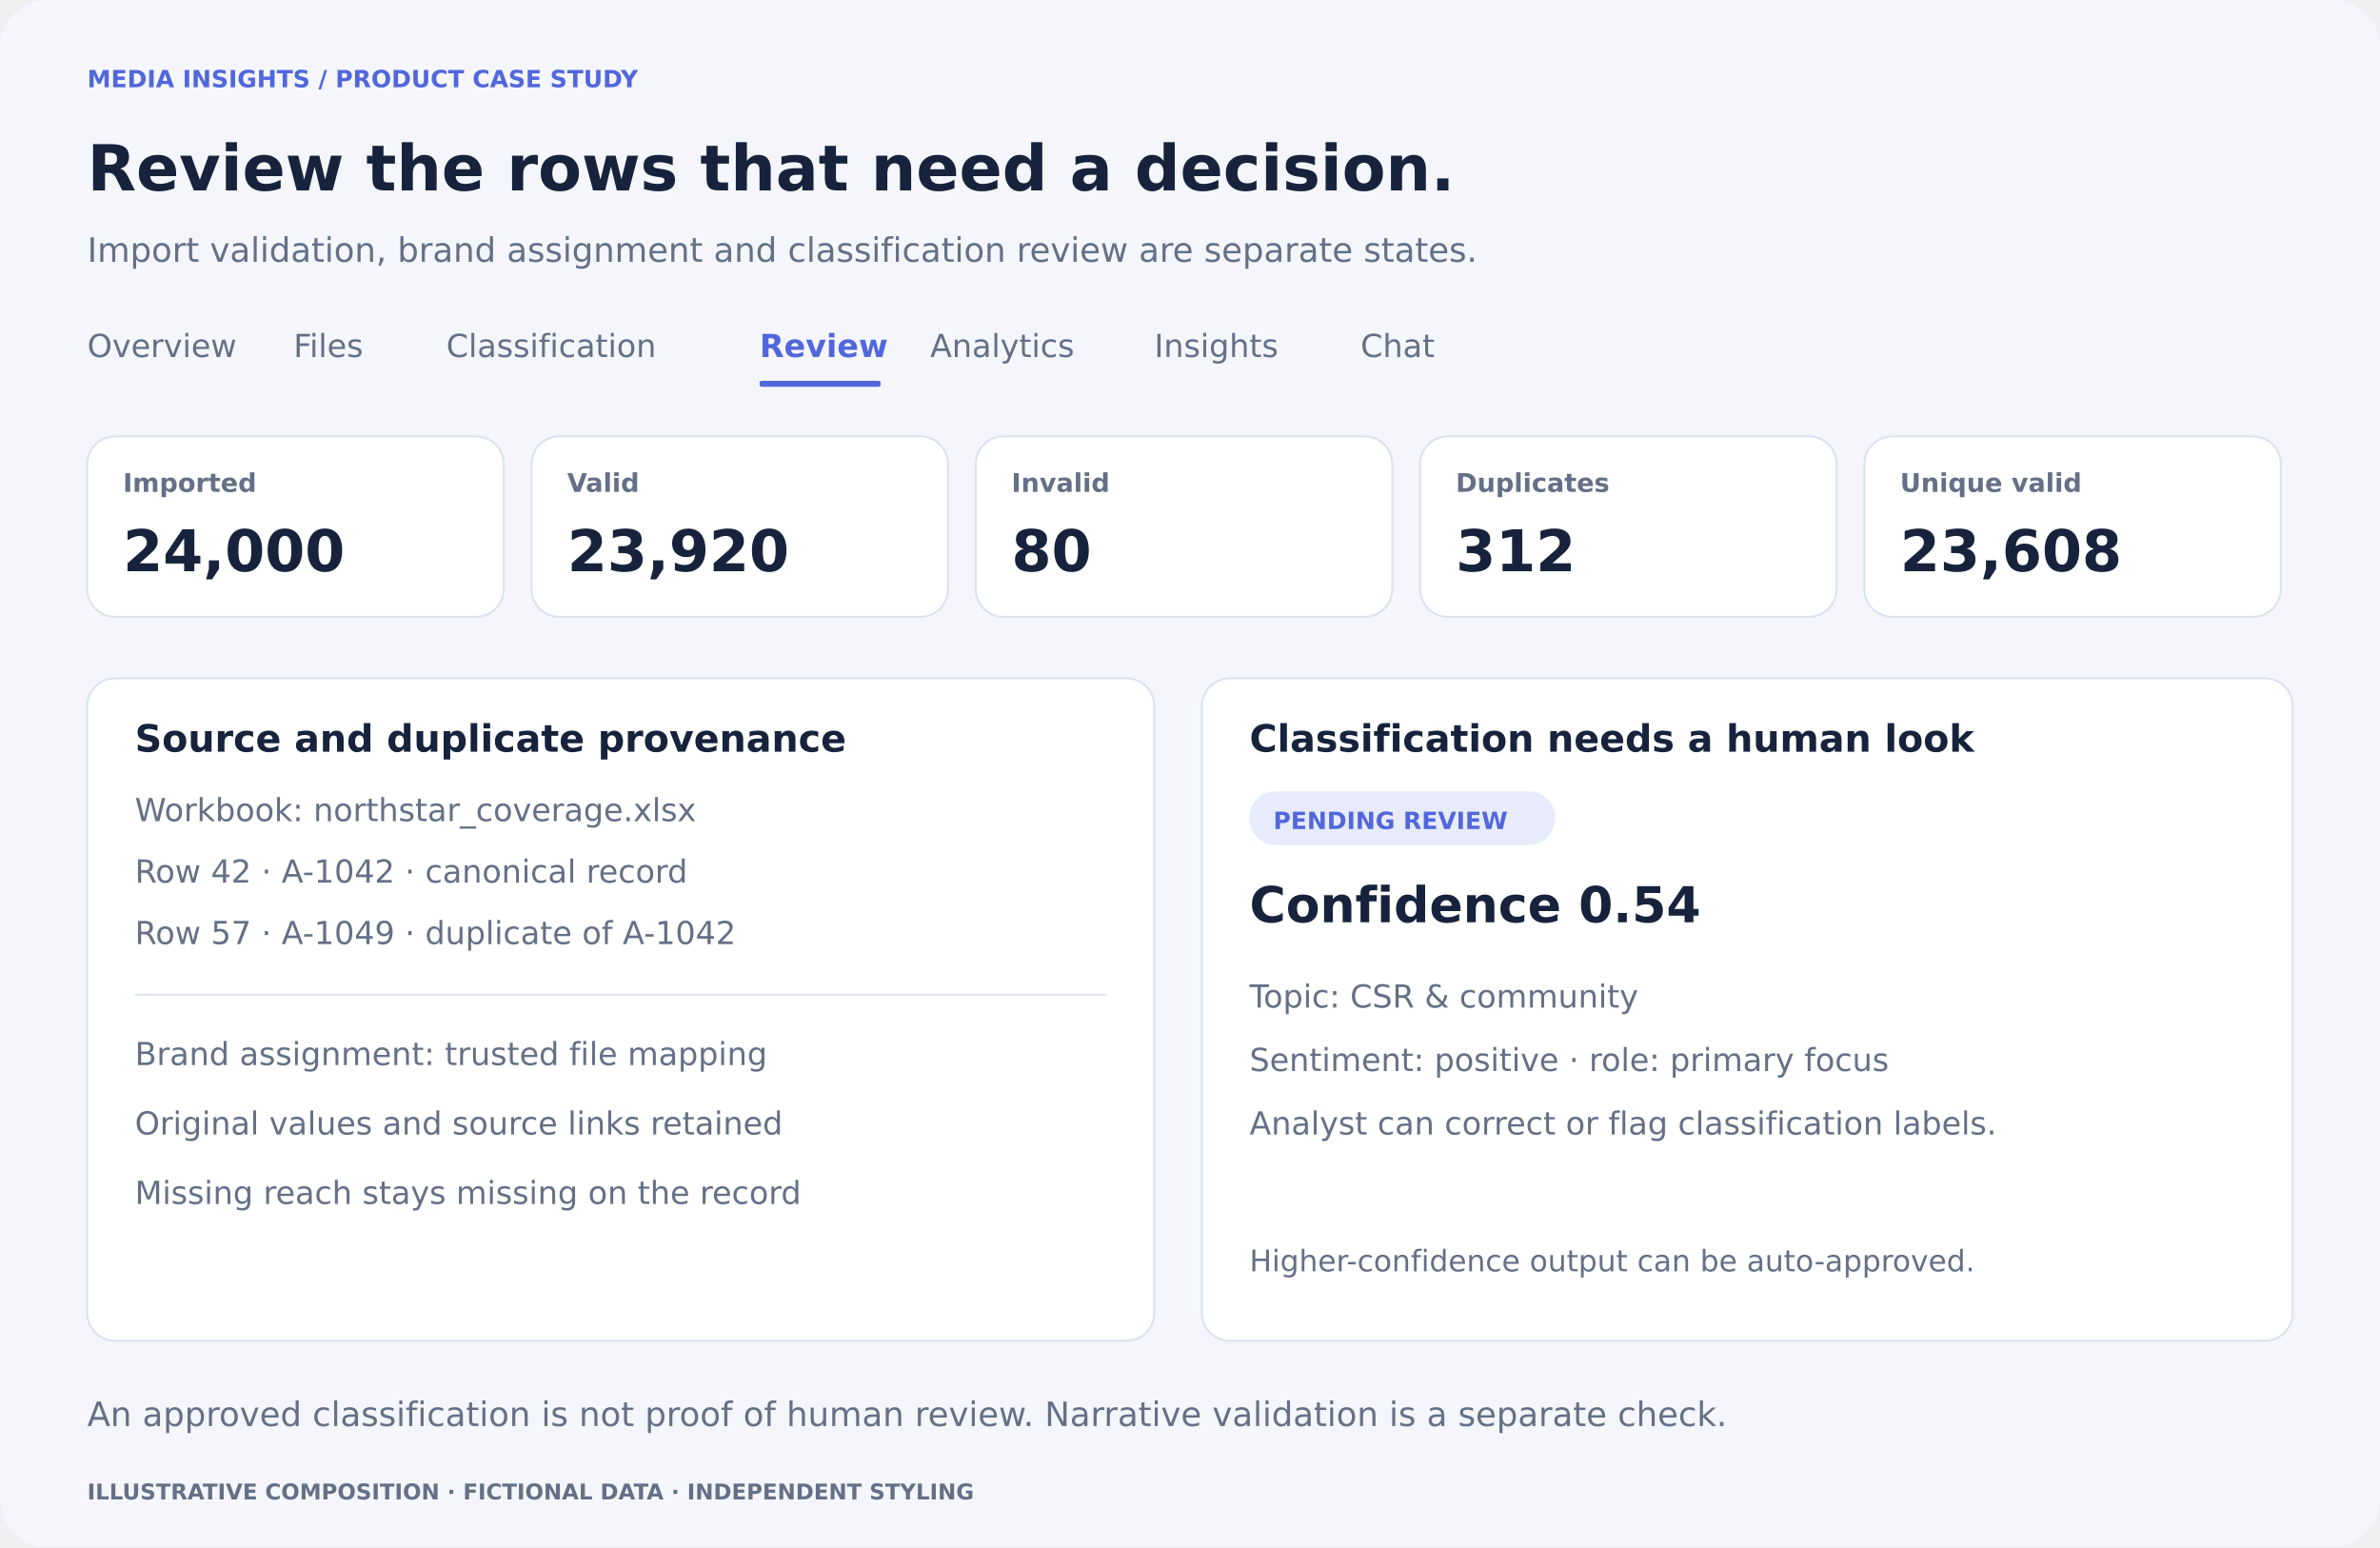
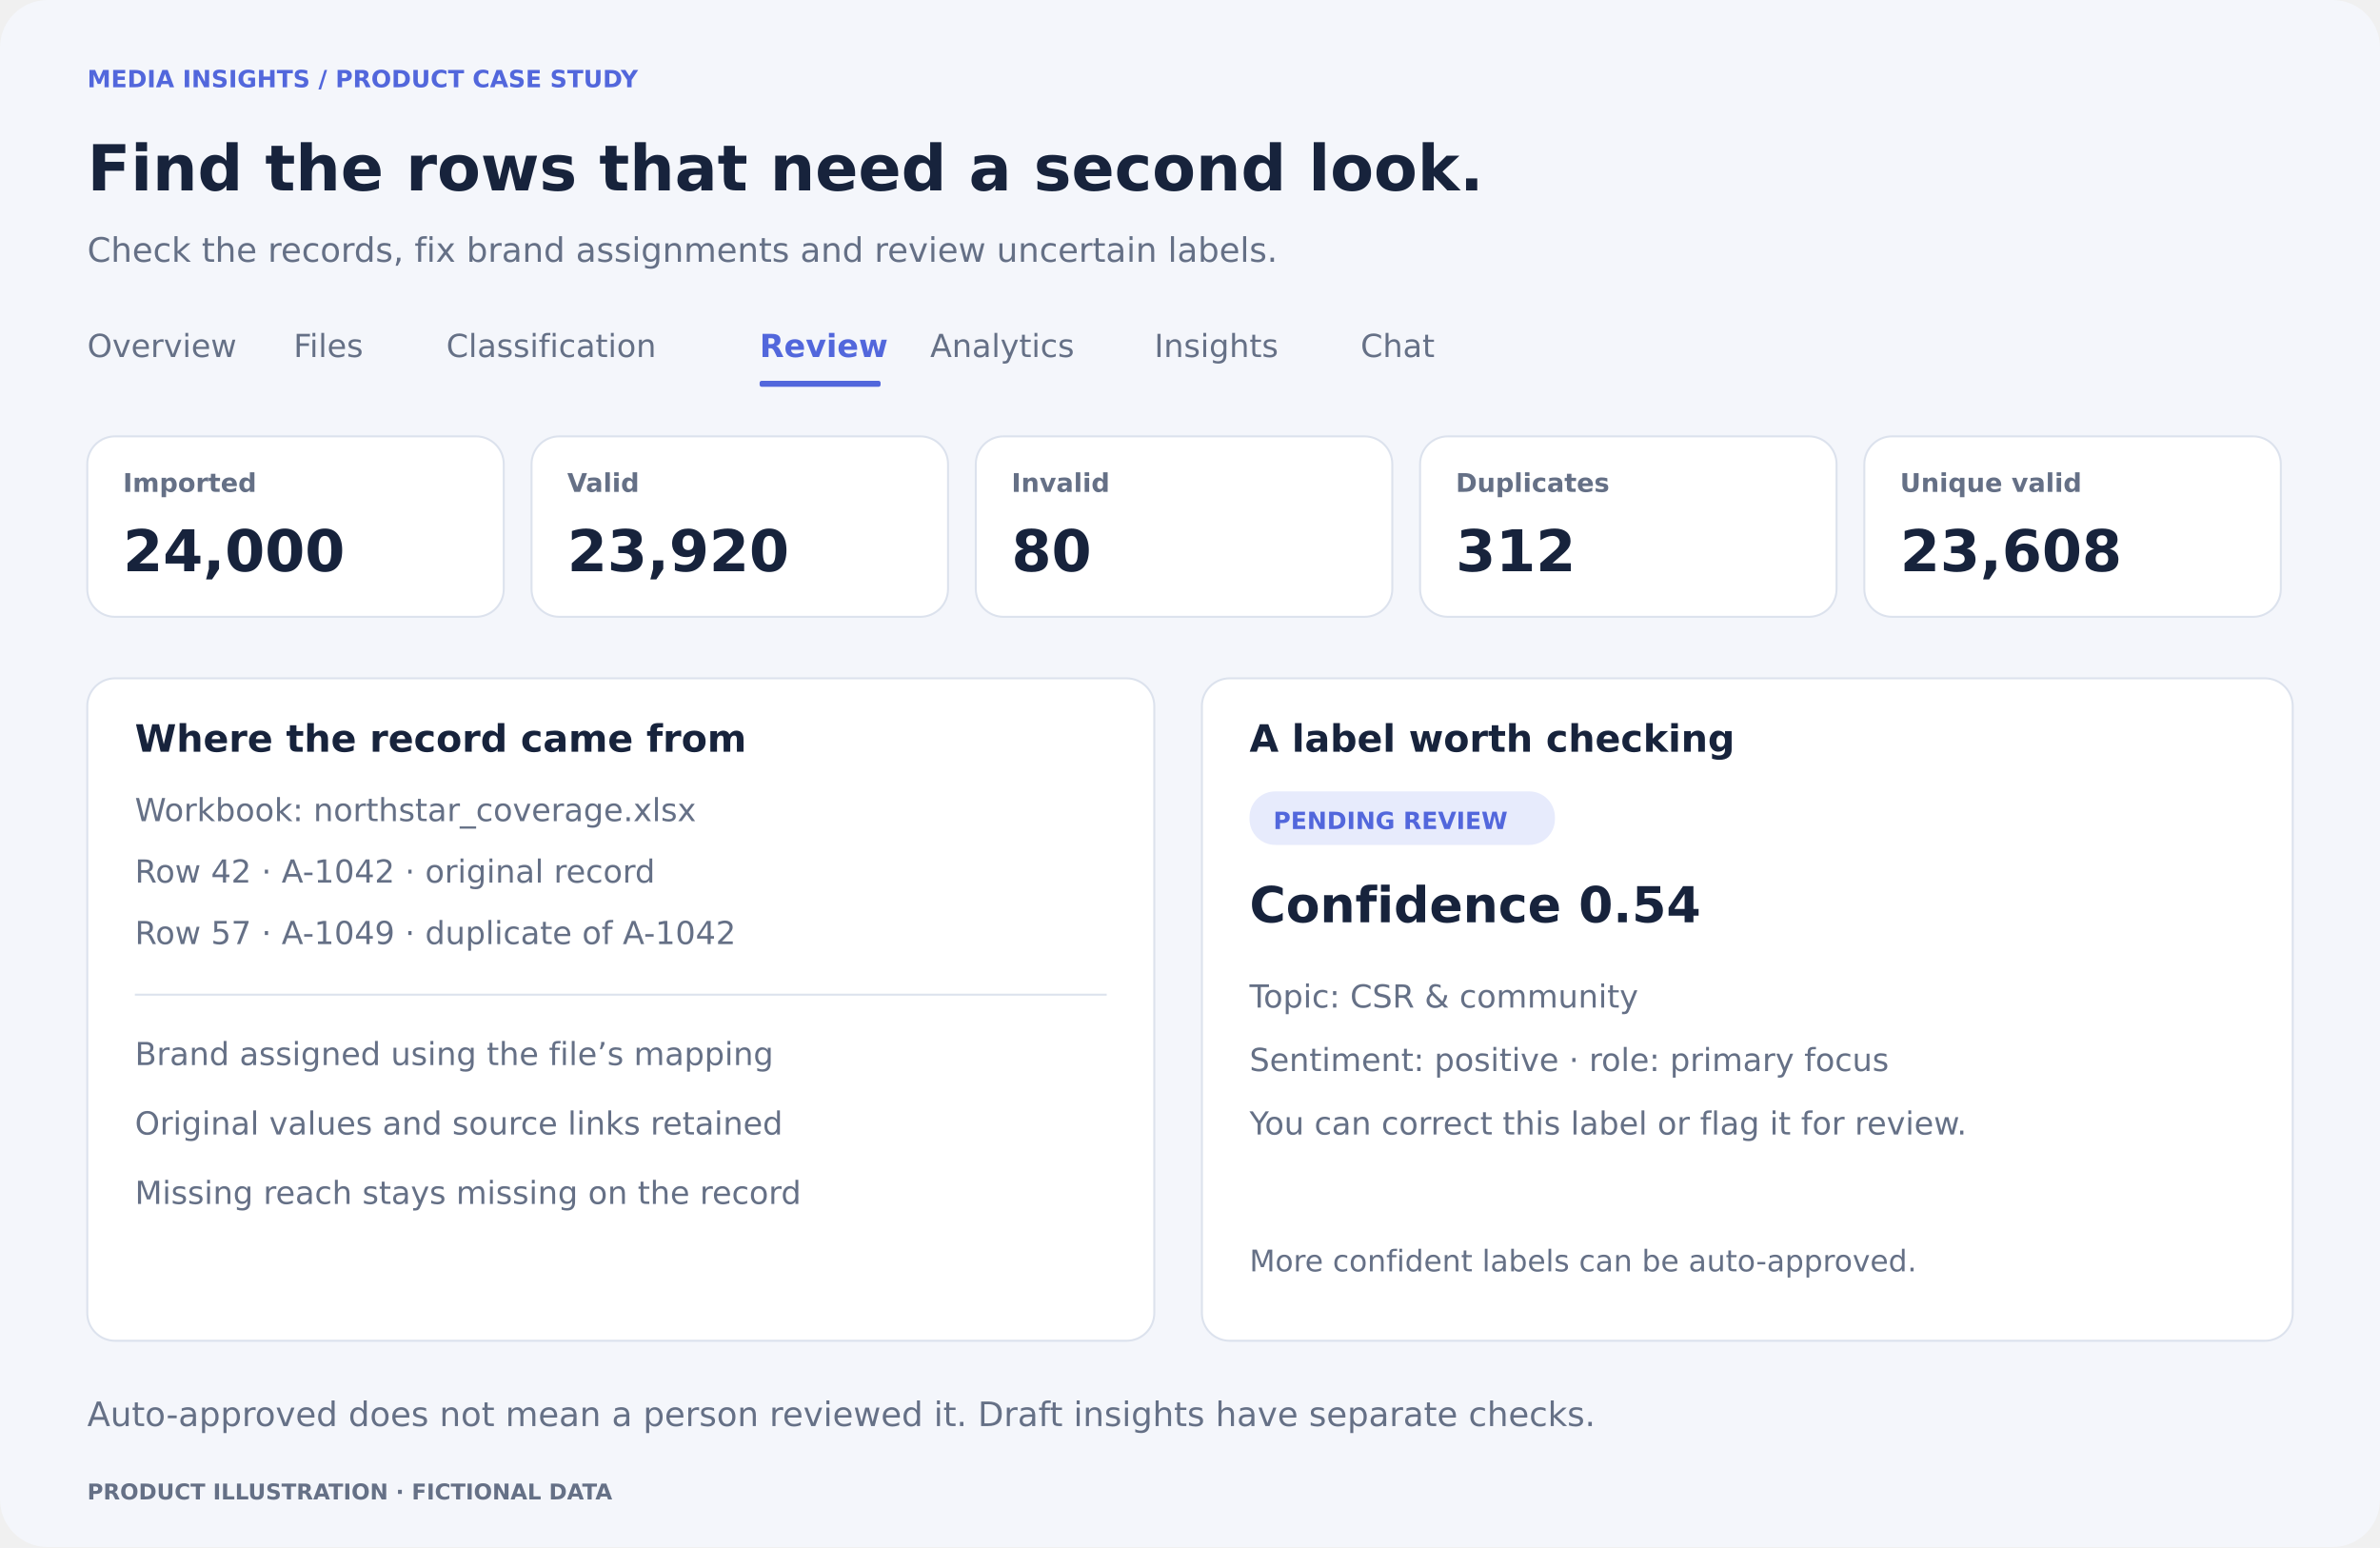
<svg xmlns="http://www.w3.org/2000/svg" width="1200" height="780" viewBox="0 0 1200 780" role="img">
  <g font-family="DejaVu Sans,Arial,sans-serif">
    <rect x="0" y="0" width="1200" height="780" rx="24" fill="#f4f6fb" stroke="none" />
    <text x="44" y="44" font-size="12" fill="#5267dc" font-weight="700">MEDIA INSIGHTS  /  PRODUCT CASE STUDY</text>
-     <text x="44" y="96" font-size="32" fill="#17233c" font-weight="700">Review the rows that need a decision.</text>
-     <text x="44" y="132" font-size="17" fill="#657086" font-weight="400">Import validation, brand assignment and classification review are separate states.</text>
+     <text x="44" y="96" font-size="32" fill="#17233c" font-weight="700">Find the rows that need a second look.</text>
+     <text x="44" y="132" font-size="17" fill="#657086" font-weight="400">Check the records, fix brand assignments and review uncertain labels.</text>
    <text x="44" y="180" font-size="16" fill="#657086" font-weight="400">Overview</text>
    <text x="148" y="180" font-size="16" fill="#657086" font-weight="400">Files</text>
    <text x="225" y="180" font-size="16" fill="#657086" font-weight="400">Classification</text>
    <text x="383" y="180" font-size="16" fill="#5267dc" font-weight="650">Review</text>
    <rect x="383" y="192" width="61" height="3" rx="1" fill="#5267dc" stroke="none" />
    <text x="469" y="180" font-size="16" fill="#657086" font-weight="400">Analytics</text>
    <text x="582" y="180" font-size="16" fill="#657086" font-weight="400">Insights</text>
    <text x="686" y="180" font-size="16" fill="#657086" font-weight="400">Chat</text>
    <rect x="44" y="220" width="210" height="91" rx="14" fill="#fff" stroke="#dce2ed" />
    <text x="62" y="248" font-size="13" fill="#657086" font-weight="600">Imported</text>
    <text x="62" y="288" font-size="29" fill="#17233c" font-weight="700">24,000</text>
    <rect x="268" y="220" width="210" height="91" rx="14" fill="#fff" stroke="#dce2ed" />
    <text x="286" y="248" font-size="13" fill="#657086" font-weight="600">Valid</text>
    <text x="286" y="288" font-size="29" fill="#17233c" font-weight="700">23,920</text>
    <rect x="492" y="220" width="210" height="91" rx="14" fill="#fff" stroke="#dce2ed" />
    <text x="510" y="248" font-size="13" fill="#657086" font-weight="600">Invalid</text>
    <text x="510" y="288" font-size="29" fill="#17233c" font-weight="700">80</text>
    <rect x="716" y="220" width="210" height="91" rx="14" fill="#fff" stroke="#dce2ed" />
    <text x="734" y="248" font-size="13" fill="#657086" font-weight="600">Duplicates</text>
    <text x="734" y="288" font-size="29" fill="#17233c" font-weight="700">312</text>
    <rect x="940" y="220" width="210" height="91" rx="14" fill="#fff" stroke="#dce2ed" />
    <text x="958" y="248" font-size="13" fill="#657086" font-weight="600">Unique valid</text>
    <text x="958" y="288" font-size="29" fill="#17233c" font-weight="700">23,608</text>
    <rect x="44" y="342" width="538" height="334" rx="14" fill="#fff" stroke="#dce2ed" />
-     <text x="68" y="379" font-size="19" fill="#17233c" font-weight="650">Source and duplicate provenance</text>
+     <text x="68" y="379" font-size="19" fill="#17233c" font-weight="650">Where the record came from</text>
    <text x="68" y="414" font-size="16" fill="#657086" font-weight="400">Workbook: northstar_coverage.xlsx</text>
-     <text x="68" y="445" font-size="16" fill="#657086" font-weight="400">Row 42 · A-1042 · canonical record</text>
+     <text x="68" y="445" font-size="16" fill="#657086" font-weight="400">Row 42 · A-1042 · original record</text>
    <text x="68" y="476" font-size="16" fill="#657086" font-weight="400">Row 57 · A-1049 · duplicate of A-1042</text>
    <rect x="68" y="501" width="490" height="1" rx="0" fill="#dce2ed" stroke="none" />
-     <text x="68" y="537" font-size="16" fill="#657086" font-weight="400">Brand assignment: trusted file mapping</text>
+     <text x="68" y="537" font-size="16" fill="#657086" font-weight="400">Brand assigned using the file’s mapping</text>
    <text x="68" y="572" font-size="16" fill="#657086" font-weight="400">Original values and source links retained</text>
    <text x="68" y="607" font-size="16" fill="#657086" font-weight="400">Missing reach stays missing on the record</text>
    <rect x="606" y="342" width="550" height="334" rx="14" fill="#fff" stroke="#dce2ed" />
-     <text x="630" y="379" font-size="19" fill="#17233c" font-weight="650">Classification needs a human look</text>
+     <text x="630" y="379" font-size="19" fill="#17233c" font-weight="650">A label worth checking</text>
    <rect x="630" y="399" width="154" height="27" rx="13" fill="#e7ebfc" stroke="none" />
    <text x="642" y="418" font-size="12" fill="#5267dc" font-weight="700">PENDING REVIEW</text>
    <text x="630" y="465" font-size="25" fill="#17233c" font-weight="650">Confidence 0.54</text>
    <text x="630" y="508" font-size="16" fill="#657086" font-weight="400">Topic: CSR &amp; community</text>
    <text x="630" y="540" font-size="16" fill="#657086" font-weight="400">Sentiment: positive · role: primary focus</text>
-     <text x="630" y="572" font-size="16" fill="#657086" font-weight="400">Analyst can correct or flag classification labels.</text>
-     <text x="630" y="641" font-size="15" fill="#657086" font-weight="400">Higher-confidence output can be auto-approved.</text>
-     <text x="44" y="719" font-size="17" fill="#657086" font-weight="400">An approved classification is not proof of human review. Narrative validation is a separate check.</text>
-     <text x="44" y="756" font-size="11" fill="#657086" font-weight="600">ILLUSTRATIVE COMPOSITION · FICTIONAL DATA · INDEPENDENT STYLING</text>
+     <text x="630" y="572" font-size="16" fill="#657086" font-weight="400">You can correct this label or flag it for review.</text>
+     <text x="630" y="641" font-size="15" fill="#657086" font-weight="400">More confident labels can be auto-approved.</text>
+     <text x="44" y="719" font-size="17" fill="#657086" font-weight="400">Auto-approved does not mean a person reviewed it. Draft insights have separate checks.</text>
+     <text x="44" y="756" font-size="11" fill="#657086" font-weight="600">PRODUCT ILLUSTRATION · FICTIONAL DATA</text>
  </g>
</svg>
